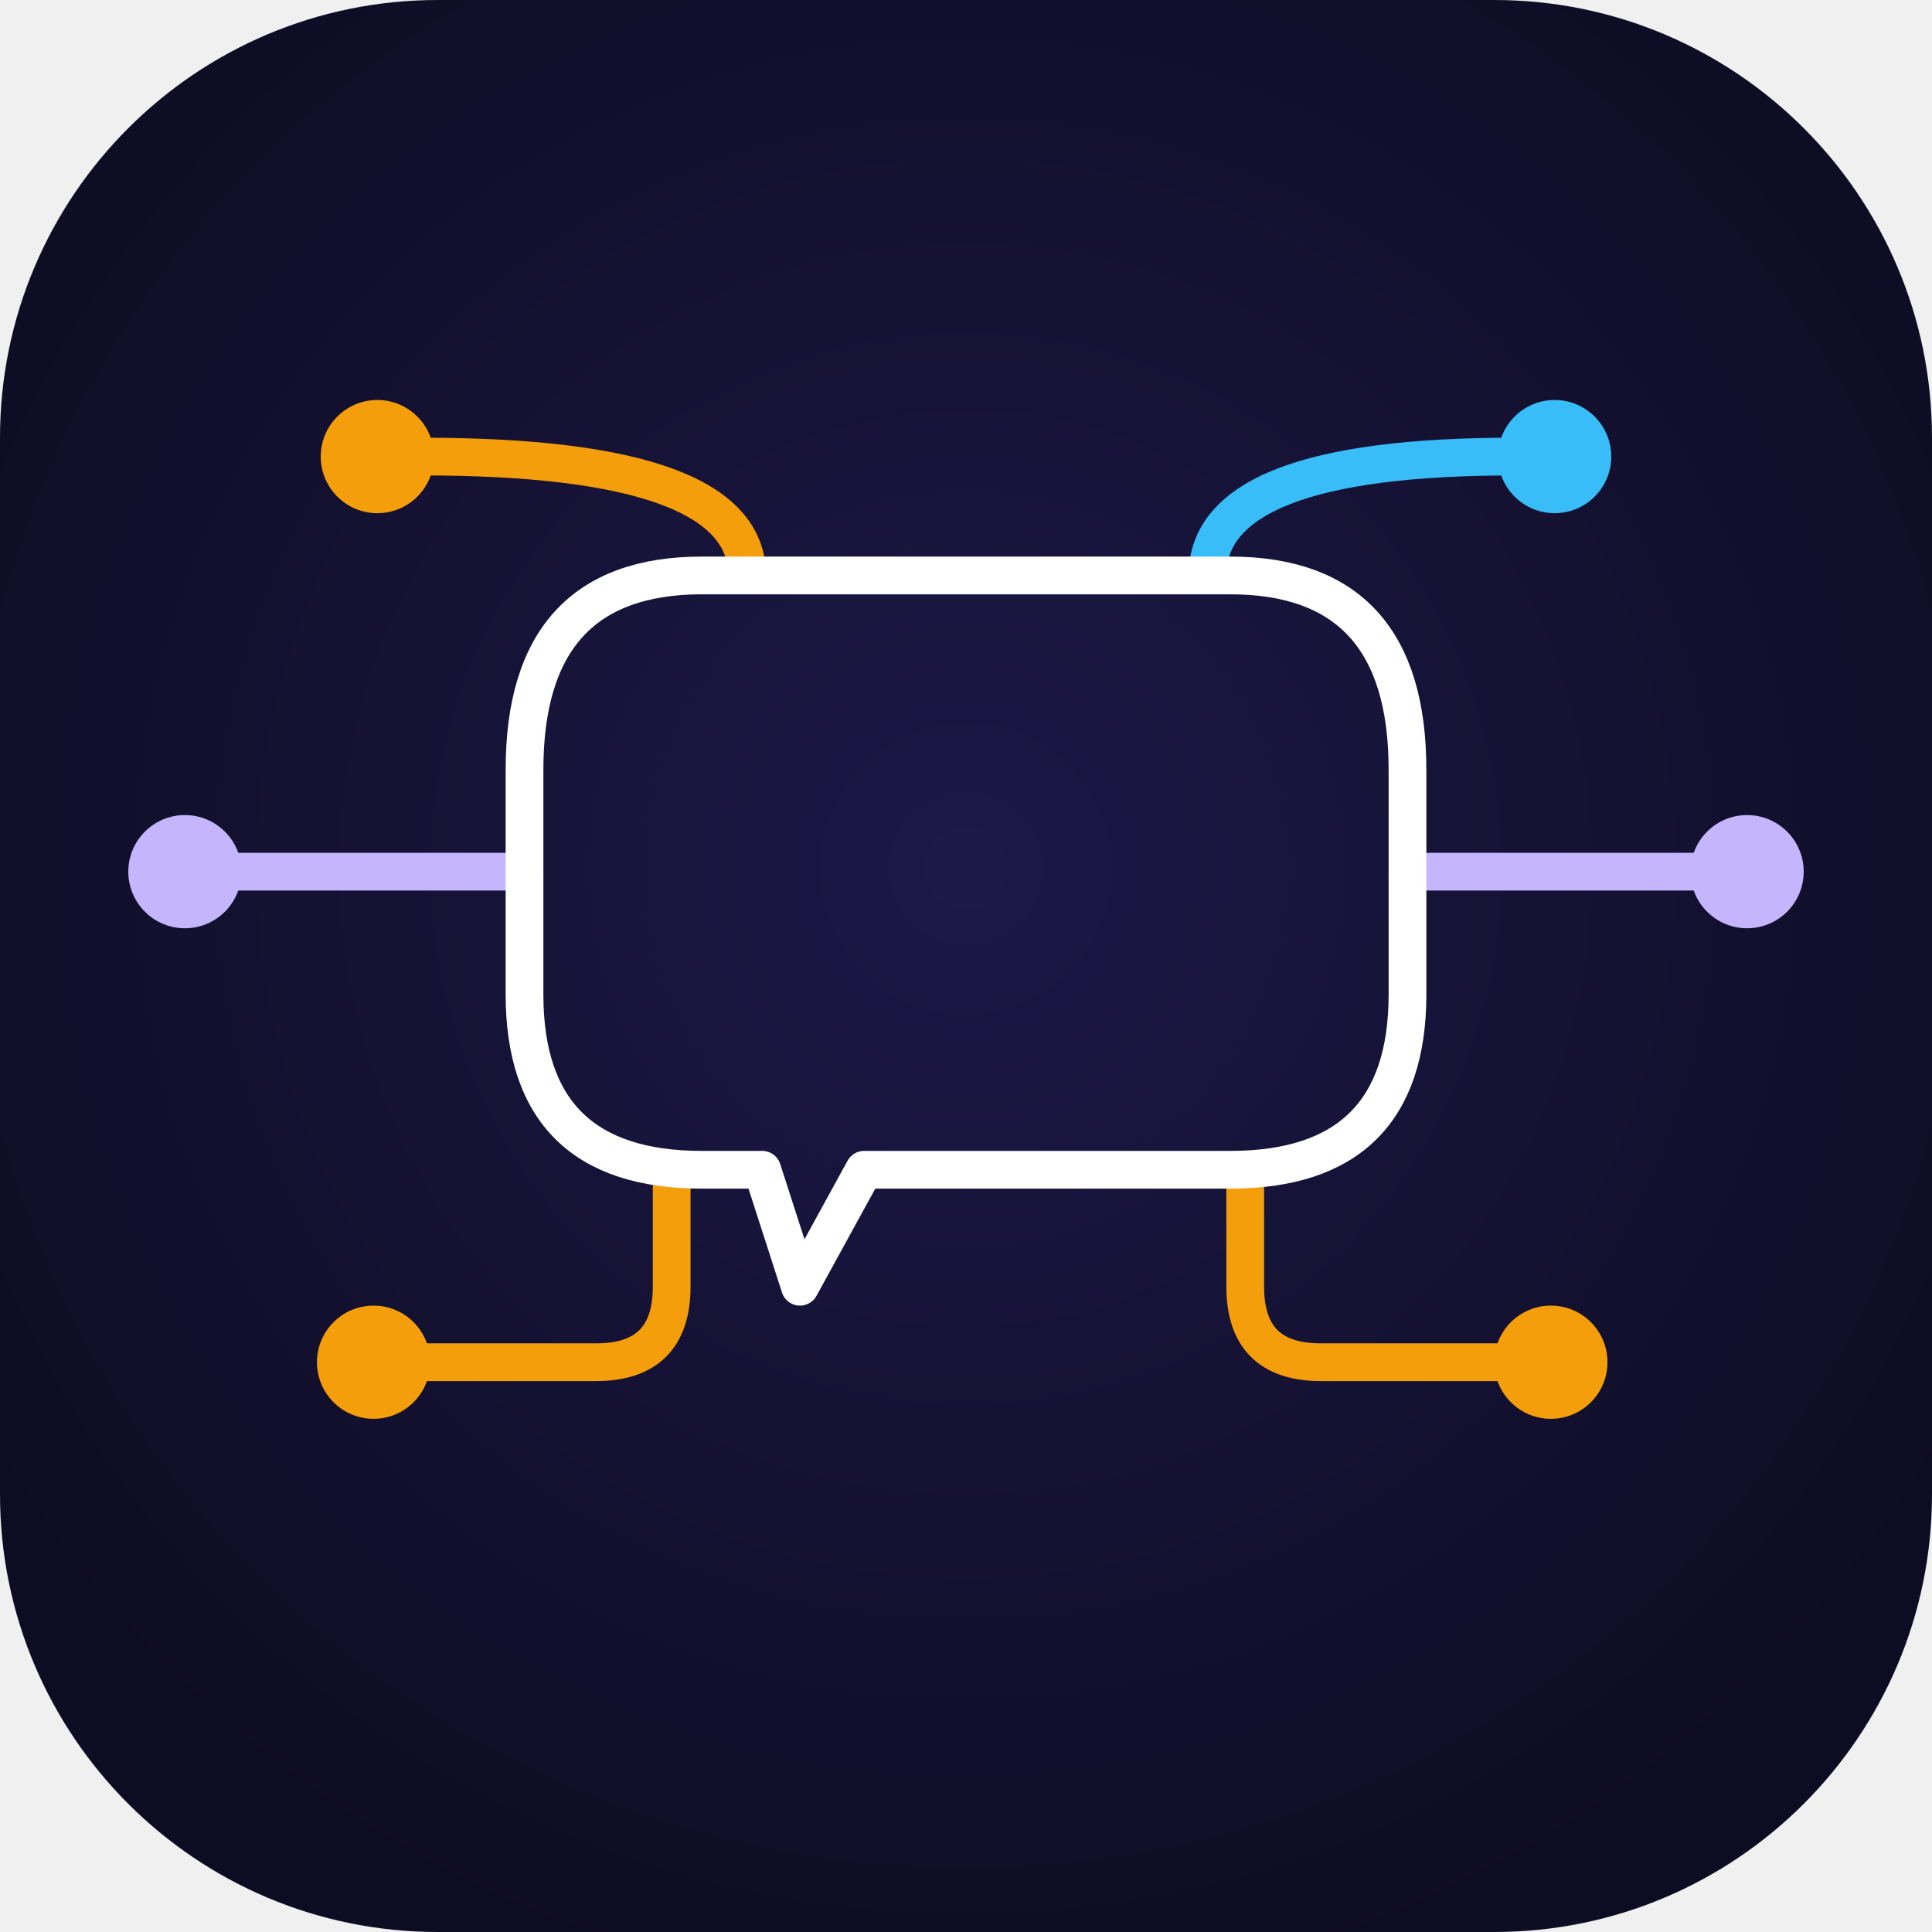
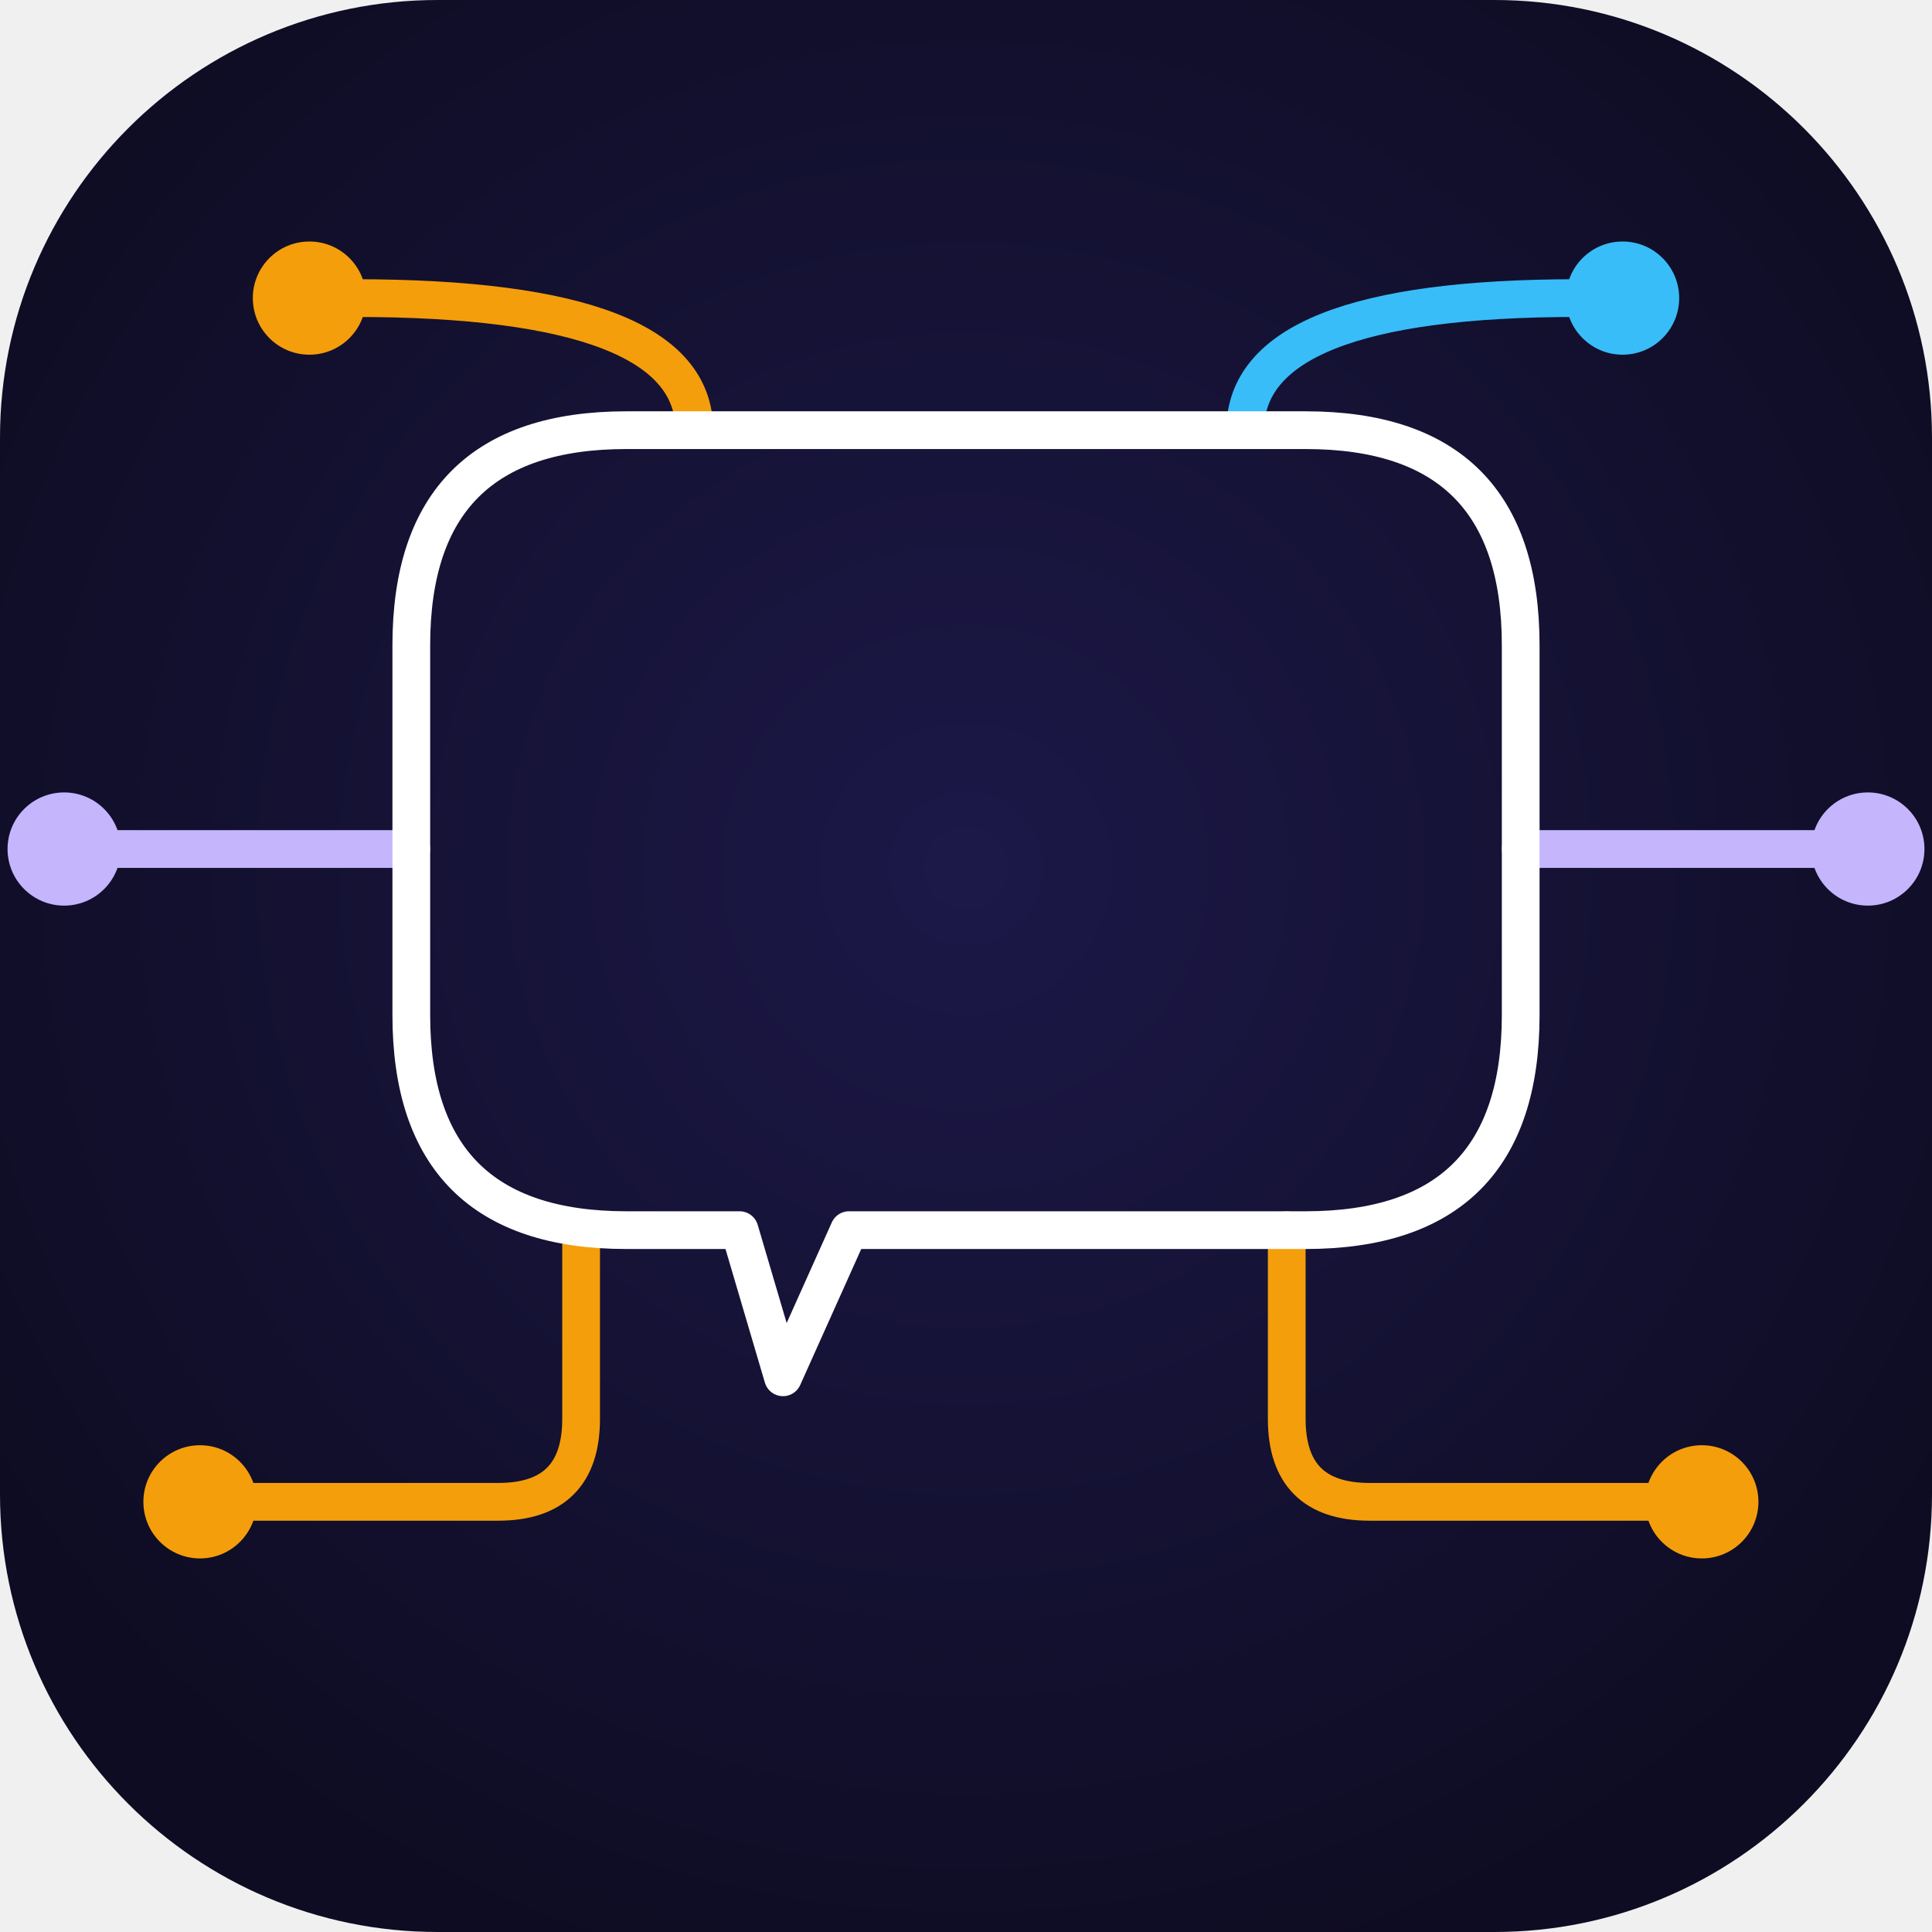
<svg xmlns="http://www.w3.org/2000/svg" width="1024" height="1024" viewBox="0 0 1024 1024">
  <defs>
    <radialGradient id="bg" cx="50%" cy="45%" r="60%">
      <stop offset="0%" stop-color="#1c1848" />
      <stop offset="100%" stop-color="#0e0c22" />
    </radialGradient>
    <clipPath id="iconClip">
      <rect width="1024" height="1024" rx="232" />
    </clipPath>
-     <linearGradient id="bubbleGrad" x1="512" y1="682" x2="512" y2="305" gradientUnits="userSpaceOnUse">
-       <stop offset="0%" stop-color="#f59e0b" />
-       <stop offset="38%" stop-color="#9333ea" />
-       <stop offset="100%" stop-color="#ec4899" />
-     </linearGradient>
  </defs>
  <rect width="1024" height="1024" rx="232" fill="url(#bg)" />
  <g clip-path="url(#iconClip)">
-     <path d="M 396 305 Q 396 242 224 242" fill="none" stroke="#f59e0b" stroke-width="20" stroke-linecap="round" />
-     <path d="M 640 305 Q 640 242 802 242" fill="none" stroke="#38bdf8" stroke-width="20" stroke-linecap="round" />
-     <path d="M 278 462 L 122 462" fill="none" stroke="#c4b5fd" stroke-width="20" stroke-linecap="round" />
-     <path d="M 746 462 L 902 462" fill="none" stroke="#c4b5fd" stroke-width="20" stroke-linecap="round" />
-     <path d="M 356 620 L 356 682 Q 356 722 316 722 L 222 722" fill="none" stroke="#f59e0b" stroke-width="20" stroke-linecap="round" stroke-linejoin="round" />
-     <path d="M 660 620 L 660 682 Q 660 722 700 722 L 800 722" fill="none" stroke="#f59e0b" stroke-width="20" stroke-linecap="round" stroke-linejoin="round" />
-     <path d="M 278 408 Q 278 305 372 305 L 652 305 Q 746 305 746 408              L 746 527 Q 746 620 652 620 L 458 620 L 424 682 L 404 620              L 372 620 Q 278 620 278 527 Z" fill="none" stroke="white" stroke-width="20" stroke-linejoin="round" />
-     <circle cx="200" cy="242" r="30" fill="#f59e0b" />
-     <circle cx="824" cy="242" r="30" fill="#38bdf8" />
-     <circle cx="98" cy="462" r="30" fill="#c4b5fd" />
-     <circle cx="926" cy="462" r="30" fill="#c4b5fd" />
-     <circle cx="198" cy="722" r="30" fill="#f59e0b" />
-     <circle cx="822" cy="722" r="30" fill="#f59e0b" />
+     <path d="M 368 228 Q 368 158 188 158" fill="none" stroke="#f59e0b" stroke-width="20" stroke-linecap="round" />
+     <path d="M 660 228 Q 660 158 836 158" fill="none" stroke="#38bdf8" stroke-width="20" stroke-linecap="round" />
+     <path d="M 218 450 L 58 450" fill="none" stroke="#c4b5fd" stroke-width="20" stroke-linecap="round" />
+     <path d="M 806 450 L 966 450" fill="none" stroke="#c4b5fd" stroke-width="20" stroke-linecap="round" />
+     <path d="M 308 652 L 308 752 Q 308 796 264 796 L 130 796" fill="none" stroke="#f59e0b" stroke-width="20" stroke-linecap="round" />
+     <path d="M 682 652 L 682 752 Q 682 796 726 796 L 878 796" fill="none" stroke="#f59e0b" stroke-width="20" stroke-linecap="round" />
+     <path d="M 218 342 Q 218 228 332 228 L 692 228 Q 806 228 806 342              L 806 538 Q 806 652 692 652 L 450 652 L 415 730 L 392 652              L 332 652 Q 218 652 218 538 Z" fill="none" stroke="white" stroke-width="20" stroke-linejoin="round" />
+     <circle cx="164" cy="158" r="30" fill="#f59e0b" />
+     <circle cx="860" cy="158" r="30" fill="#38bdf8" />
+     <circle cx="34" cy="450" r="30" fill="#c4b5fd" />
+     <circle cx="990" cy="450" r="30" fill="#c4b5fd" />
+     <circle cx="106" cy="796" r="30" fill="#f59e0b" />
+     <circle cx="902" cy="796" r="30" fill="#f59e0b" />
  </g>
</svg>
